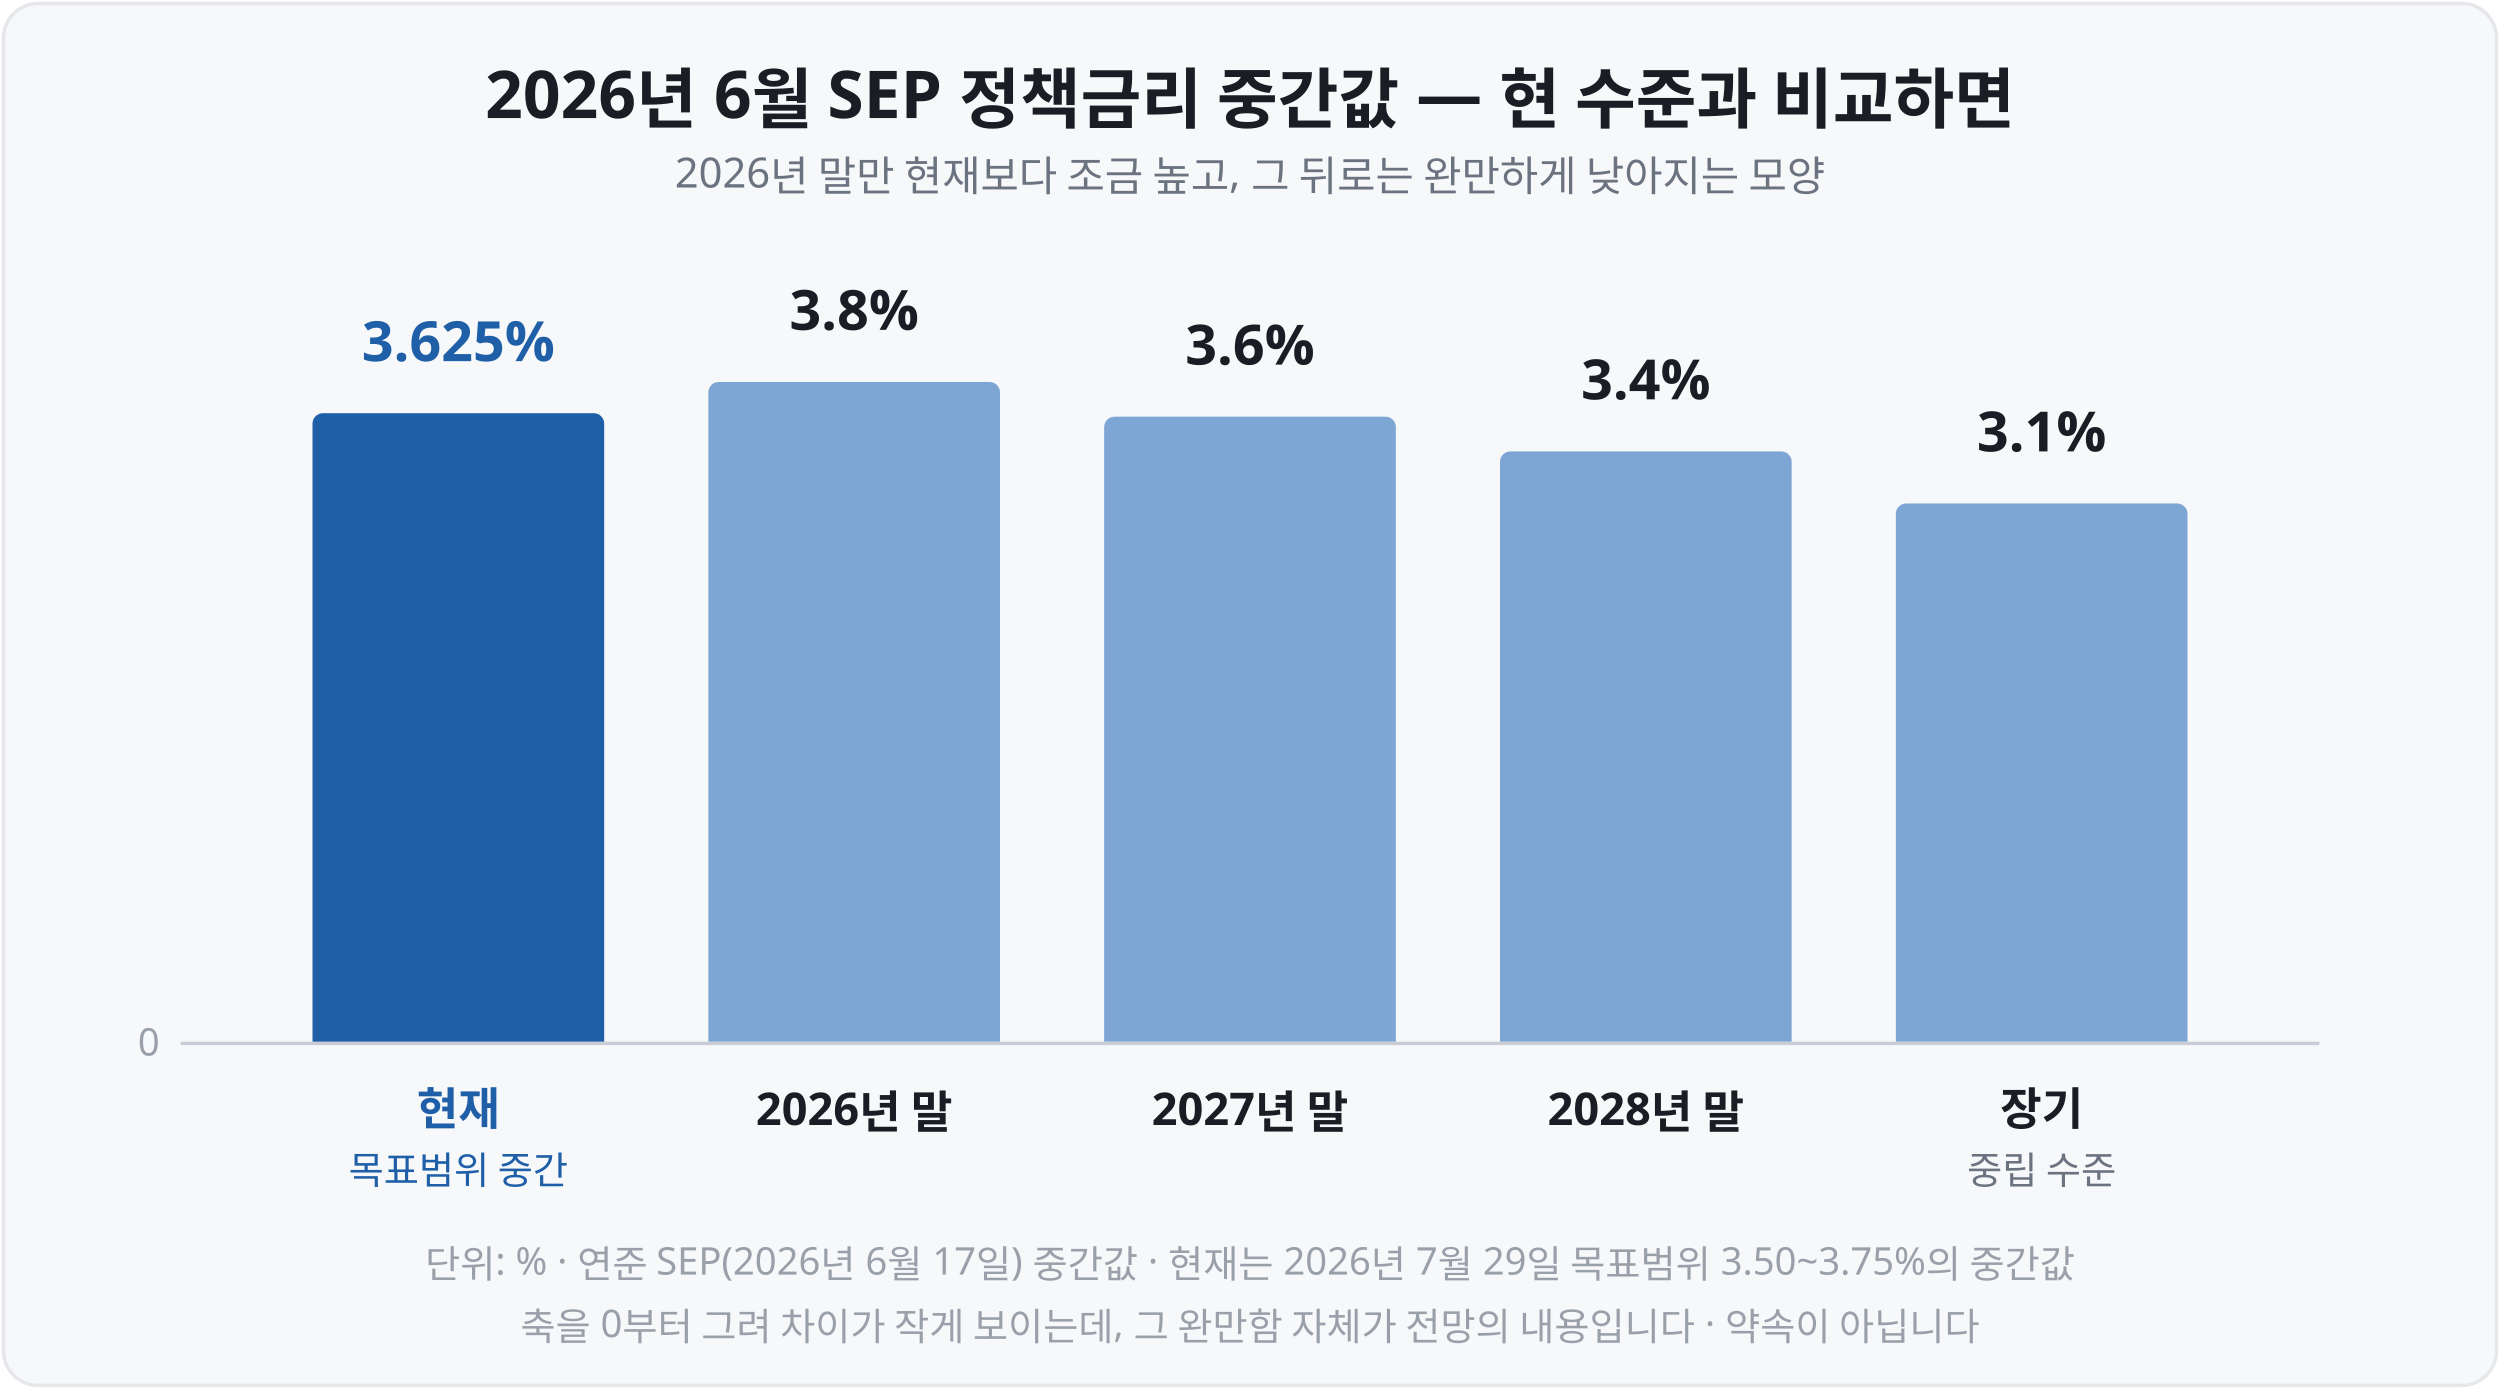
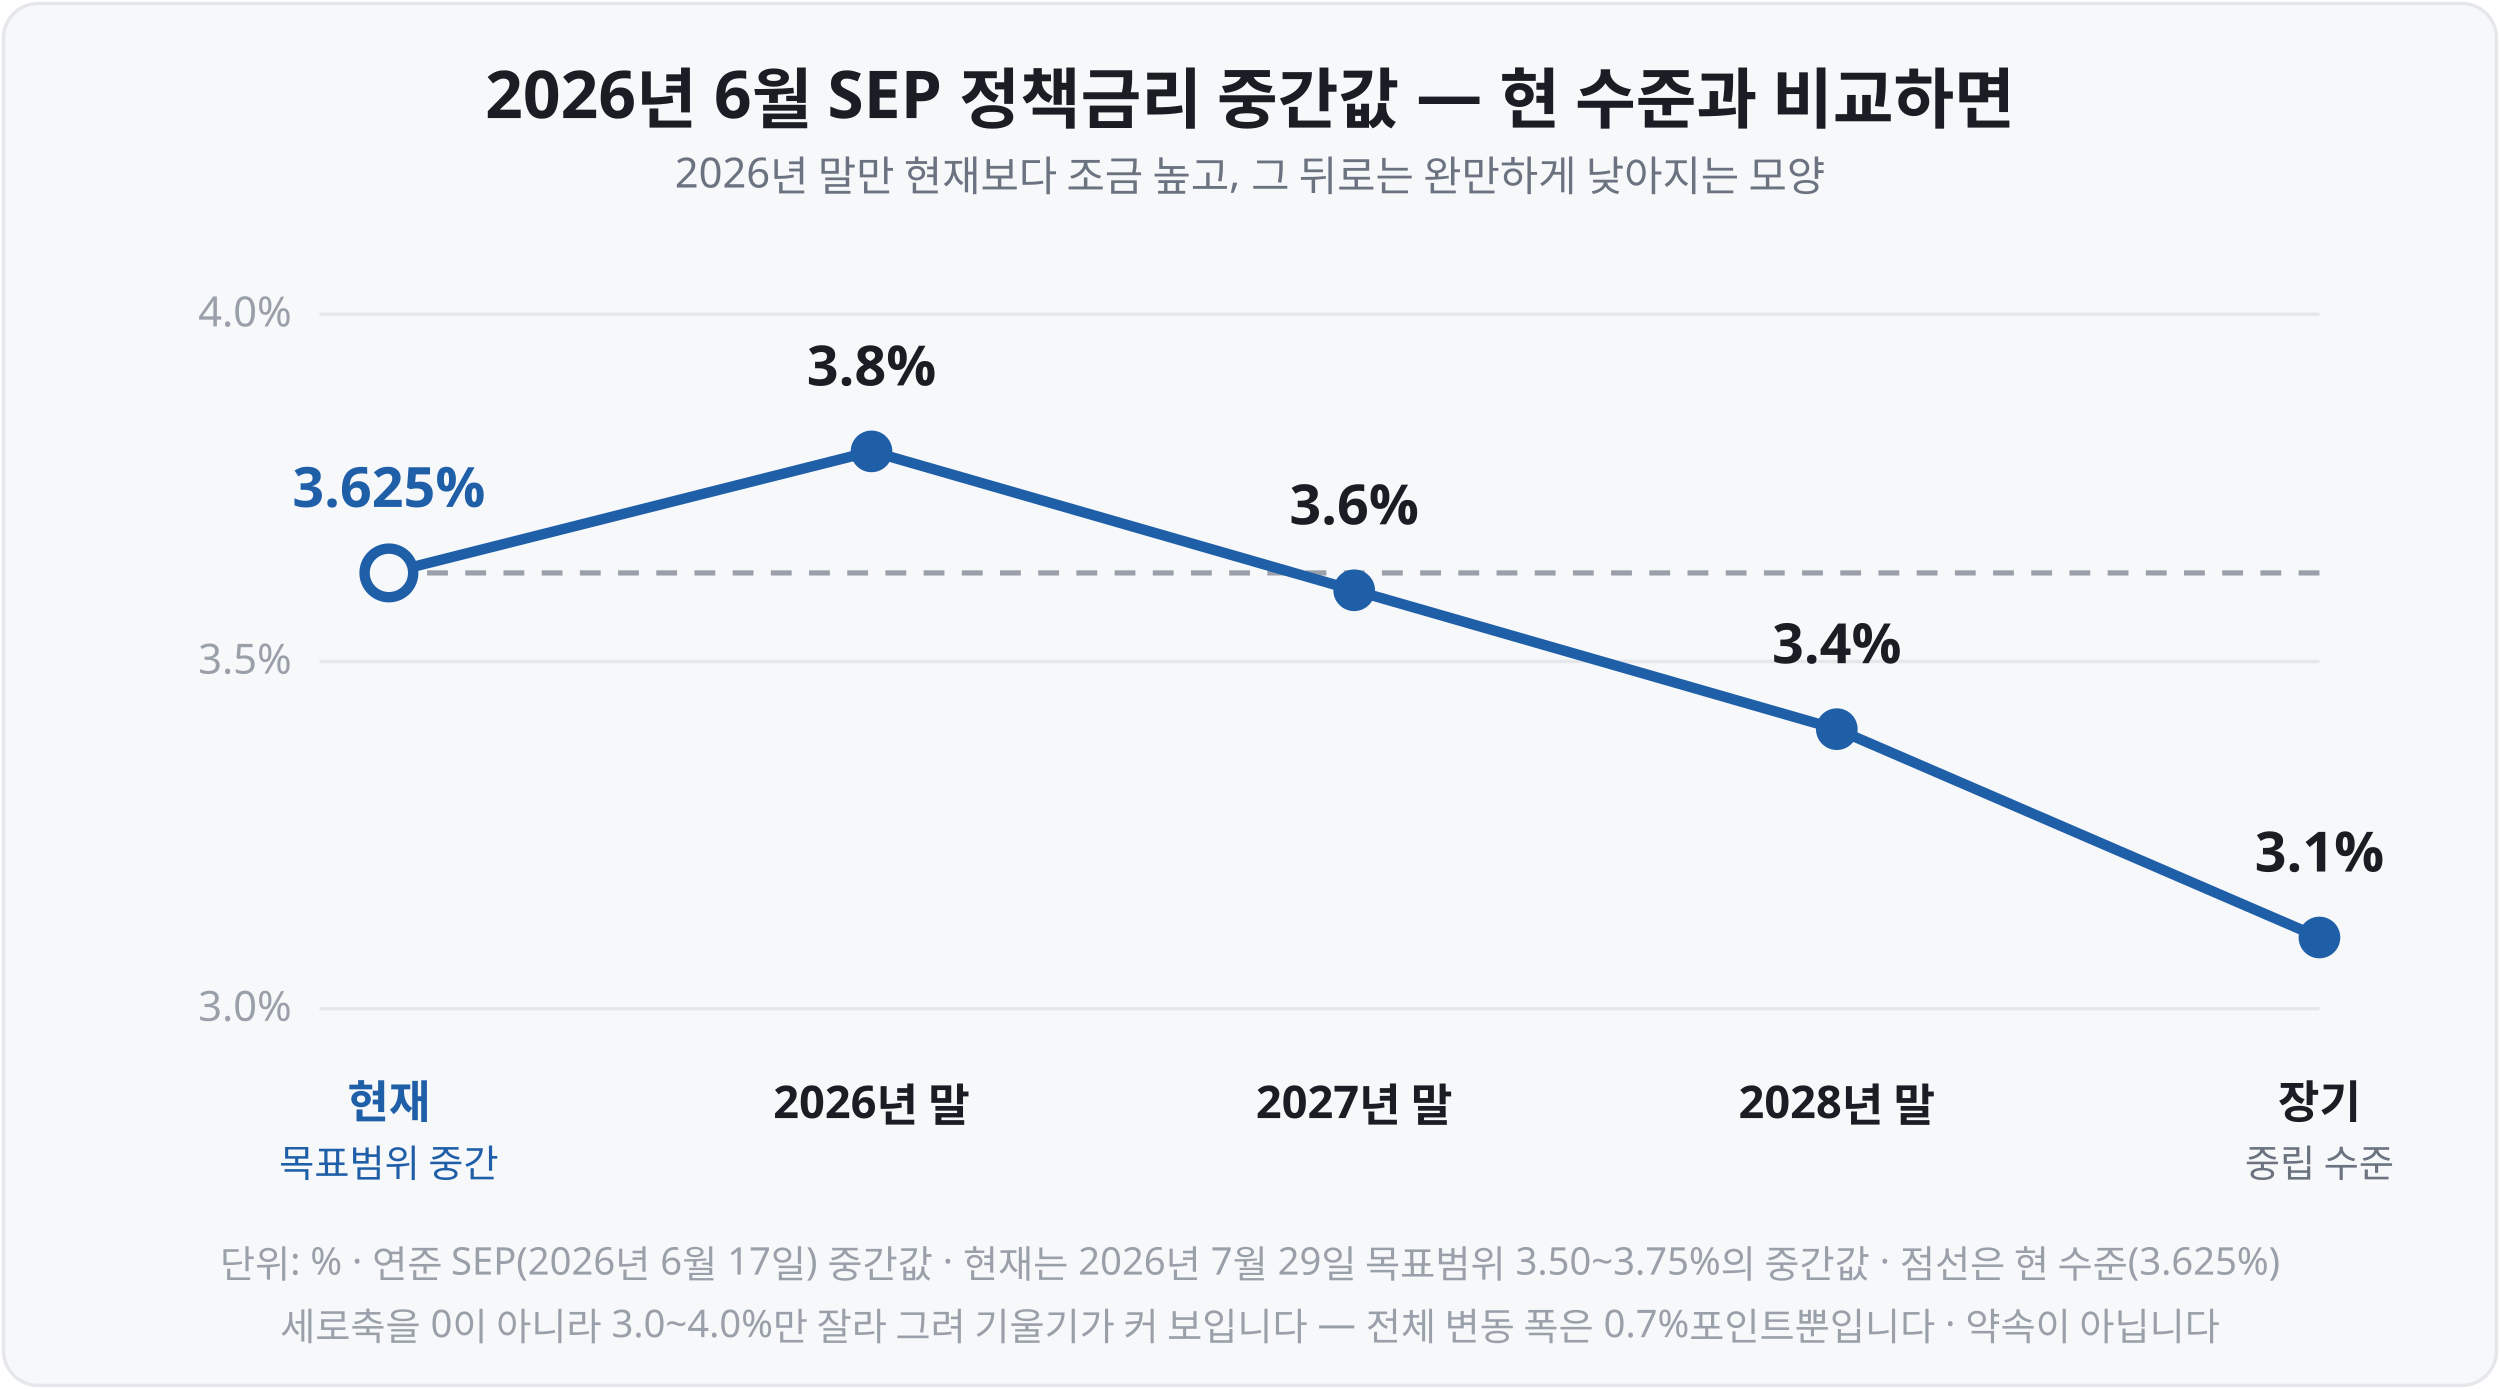
<svg xmlns="http://www.w3.org/2000/svg" viewBox="0 0 720 400" width="720" height="400" font-family="'Apple SD Gothic Neo', 'Noto Sans KR', sans-serif">
  <rect x="1" y="1" width="718" height="398" rx="10" fill="#f7f8fa" stroke="#e5e7eb" />
  <text x="360" y="34" text-anchor="middle" font-size="19" font-weight="700" fill="#1a1d24">2026년 6월 SEP 정책금리 중간값 — 현 수준과 비교하면</text>
  <text x="360" y="54" text-anchor="middle" font-size="12" fill="#6b7280">2026년 말만 현재보다 조금 높고, 그 뒤로는 완만하게 낮아지는 모양</text>
-   <rect x="52" y="300" width="616" height="1" fill="#c9ced6" />
-   <text x="46" y="304" text-anchor="end" font-size="11" fill="#9aa0aa">0</text>
-   <path d="M90 300 V122 A3 3 0 0 1 93 119 H171 A3 3 0 0 1 174 122 V300 Z" fill="#1f5fa8" />
-   <text x="132" y="104" text-anchor="middle" font-size="16" font-weight="700" fill="#1f5fa8">3.625%</text>
-   <text x="132" y="324" text-anchor="middle" font-size="13" font-weight="700" fill="#1f5fa8">현재</text>
-   <text x="132" y="341" text-anchor="middle" font-size="11" fill="#1f5fa8">목표범위 중간</text>
-   <path d="M204 300 V113 A3 3 0 0 1 207 110 H285 A3 3 0 0 1 288 113 V300 Z" fill="#7ea6d4" />
-   <text x="246" y="95" text-anchor="middle" font-size="16" font-weight="700" fill="#1a1d24">3.8%</text>
-   <text x="246" y="324" text-anchor="middle" font-size="13" font-weight="700" fill="#1a1d24">2026년 말</text>
-   <path d="M318 300 V123 A3 3 0 0 1 321 120 H399 A3 3 0 0 1 402 123 V300 Z" fill="#7ea6d4" />
-   <text x="360" y="105" text-anchor="middle" font-size="16" font-weight="700" fill="#1a1d24">3.6%</text>
-   <text x="360" y="324" text-anchor="middle" font-size="13" font-weight="700" fill="#1a1d24">2027년 말</text>
-   <path d="M432 300 V133 A3 3 0 0 1 435 130 H513 A3 3 0 0 1 516 133 V300 Z" fill="#7ea6d4" />
-   <text x="474" y="115" text-anchor="middle" font-size="16" font-weight="700" fill="#1a1d24">3.4%</text>
-   <text x="474" y="324" text-anchor="middle" font-size="13" font-weight="700" fill="#1a1d24">2028년 말</text>
-   <path d="M546 300 V148 A3 3 0 0 1 549 145 H627 A3 3 0 0 1 630 148 V300 Z" fill="#7ea6d4" />
-   <text x="588" y="130" text-anchor="middle" font-size="16" font-weight="700" fill="#1a1d24">3.1%</text>
-   <text x="588" y="324" text-anchor="middle" font-size="13" font-weight="700" fill="#1a1d24">장기</text>
-   <text x="588" y="341" text-anchor="middle" font-size="11" fill="#6b7280">중립 수준</text>
-   <text x="360" y="368" text-anchor="middle" font-size="11" fill="#9aa0aa">단위: % · 연준 SEP(2026년 6월 17일) 중간값 · 현재는 2026년 7월 29일 목표범위 3.50~3.75%의 중간값</text>
-   <text x="360" y="386" text-anchor="middle" font-size="11" fill="#9aa0aa">축을 0부터 그려 차이가 작게 보이는데, 그 완만함 자체가 전망의 내용입니다 · 약속이 아닙니다</text>
+   <rect x="92" y="90" width="576" height="1" fill="#e5e7eb" />
+   <rect x="92" y="190" width="576" height="1" fill="#e5e7eb" />
+   <rect x="92" y="290" width="576" height="1" fill="#e5e7eb" />
+   <text x="84" y="94" text-anchor="end" font-size="12" fill="#9aa0aa">4.0%</text>
+   <text x="84" y="194" text-anchor="end" font-size="12" fill="#9aa0aa">3.5%</text>
+   <text x="84" y="294" text-anchor="end" font-size="12" fill="#9aa0aa">3.0%</text>
+   <path d="M112 165 H668" stroke="#9aa0aa" stroke-width="1.5" stroke-dasharray="6 5" fill="none" />
+   <polyline points="112,165 251,130 390,170 529,210 668,270" fill="none" stroke="#1f5fa8" stroke-width="3" stroke-linejoin="round" stroke-linecap="round" />
+   <circle cx="112" cy="165" r="7" fill="#f7f8fa" stroke="#1f5fa8" stroke-width="3" />
+   <text x="112" y="146" text-anchor="middle" font-size="16" font-weight="700" fill="#1f5fa8">3.625%</text>
+   <text x="112" y="322" text-anchor="middle" font-size="13" font-weight="700" fill="#1f5fa8">현재</text>
+   <text x="112" y="339" text-anchor="middle" font-size="11" fill="#1f5fa8">목표범위 중간</text>
+   <circle cx="251" cy="130" r="6" fill="#1f5fa8" />
+   <text x="251" y="111" text-anchor="middle" font-size="16" font-weight="700" fill="#1a1d24">3.8%</text>
+   <text x="251" y="322" text-anchor="middle" font-size="13" font-weight="700" fill="#1a1d24">2026년 말</text>
+   <circle cx="390" cy="170" r="6" fill="#1f5fa8" />
+   <text x="390" y="151" text-anchor="middle" font-size="16" font-weight="700" fill="#1a1d24">3.6%</text>
+   <text x="390" y="322" text-anchor="middle" font-size="13" font-weight="700" fill="#1a1d24">2027년 말</text>
+   <circle cx="529" cy="210" r="6" fill="#1f5fa8" />
+   <text x="529" y="191" text-anchor="middle" font-size="16" font-weight="700" fill="#1a1d24">3.4%</text>
+   <text x="529" y="322" text-anchor="middle" font-size="13" font-weight="700" fill="#1a1d24">2028년 말</text>
+   <circle cx="668" cy="270" r="6" fill="#1f5fa8" />
+   <text x="668" y="251" text-anchor="middle" font-size="16" font-weight="700" fill="#1a1d24">3.1%</text>
+   <text x="668" y="322" text-anchor="middle" font-size="13" font-weight="700" fill="#1a1d24">장기</text>
+   <text x="668" y="339" text-anchor="middle" font-size="11" fill="#6b7280">중립 수준</text>
+   <text x="360" y="368" text-anchor="middle" font-size="11" fill="#9aa0aa">단위: % · 연준 SEP(2026년 6월 17일) 중간값 · 현재는 2026년 7월 29일 목표범위 3.50~3.75%의 중간값 · 점선은 현 수준(3.625%)</text>
+   <text x="360" y="386" text-anchor="middle" font-size="11" fill="#9aa0aa">세로축을 0이 아니라 3.0~4.0%만 잘라 그려 기울기가 커 보입니다 — 전체 변동 폭은 0.7%포인트뿐입니다 · 약속이 아닙니다</text>
</svg>
